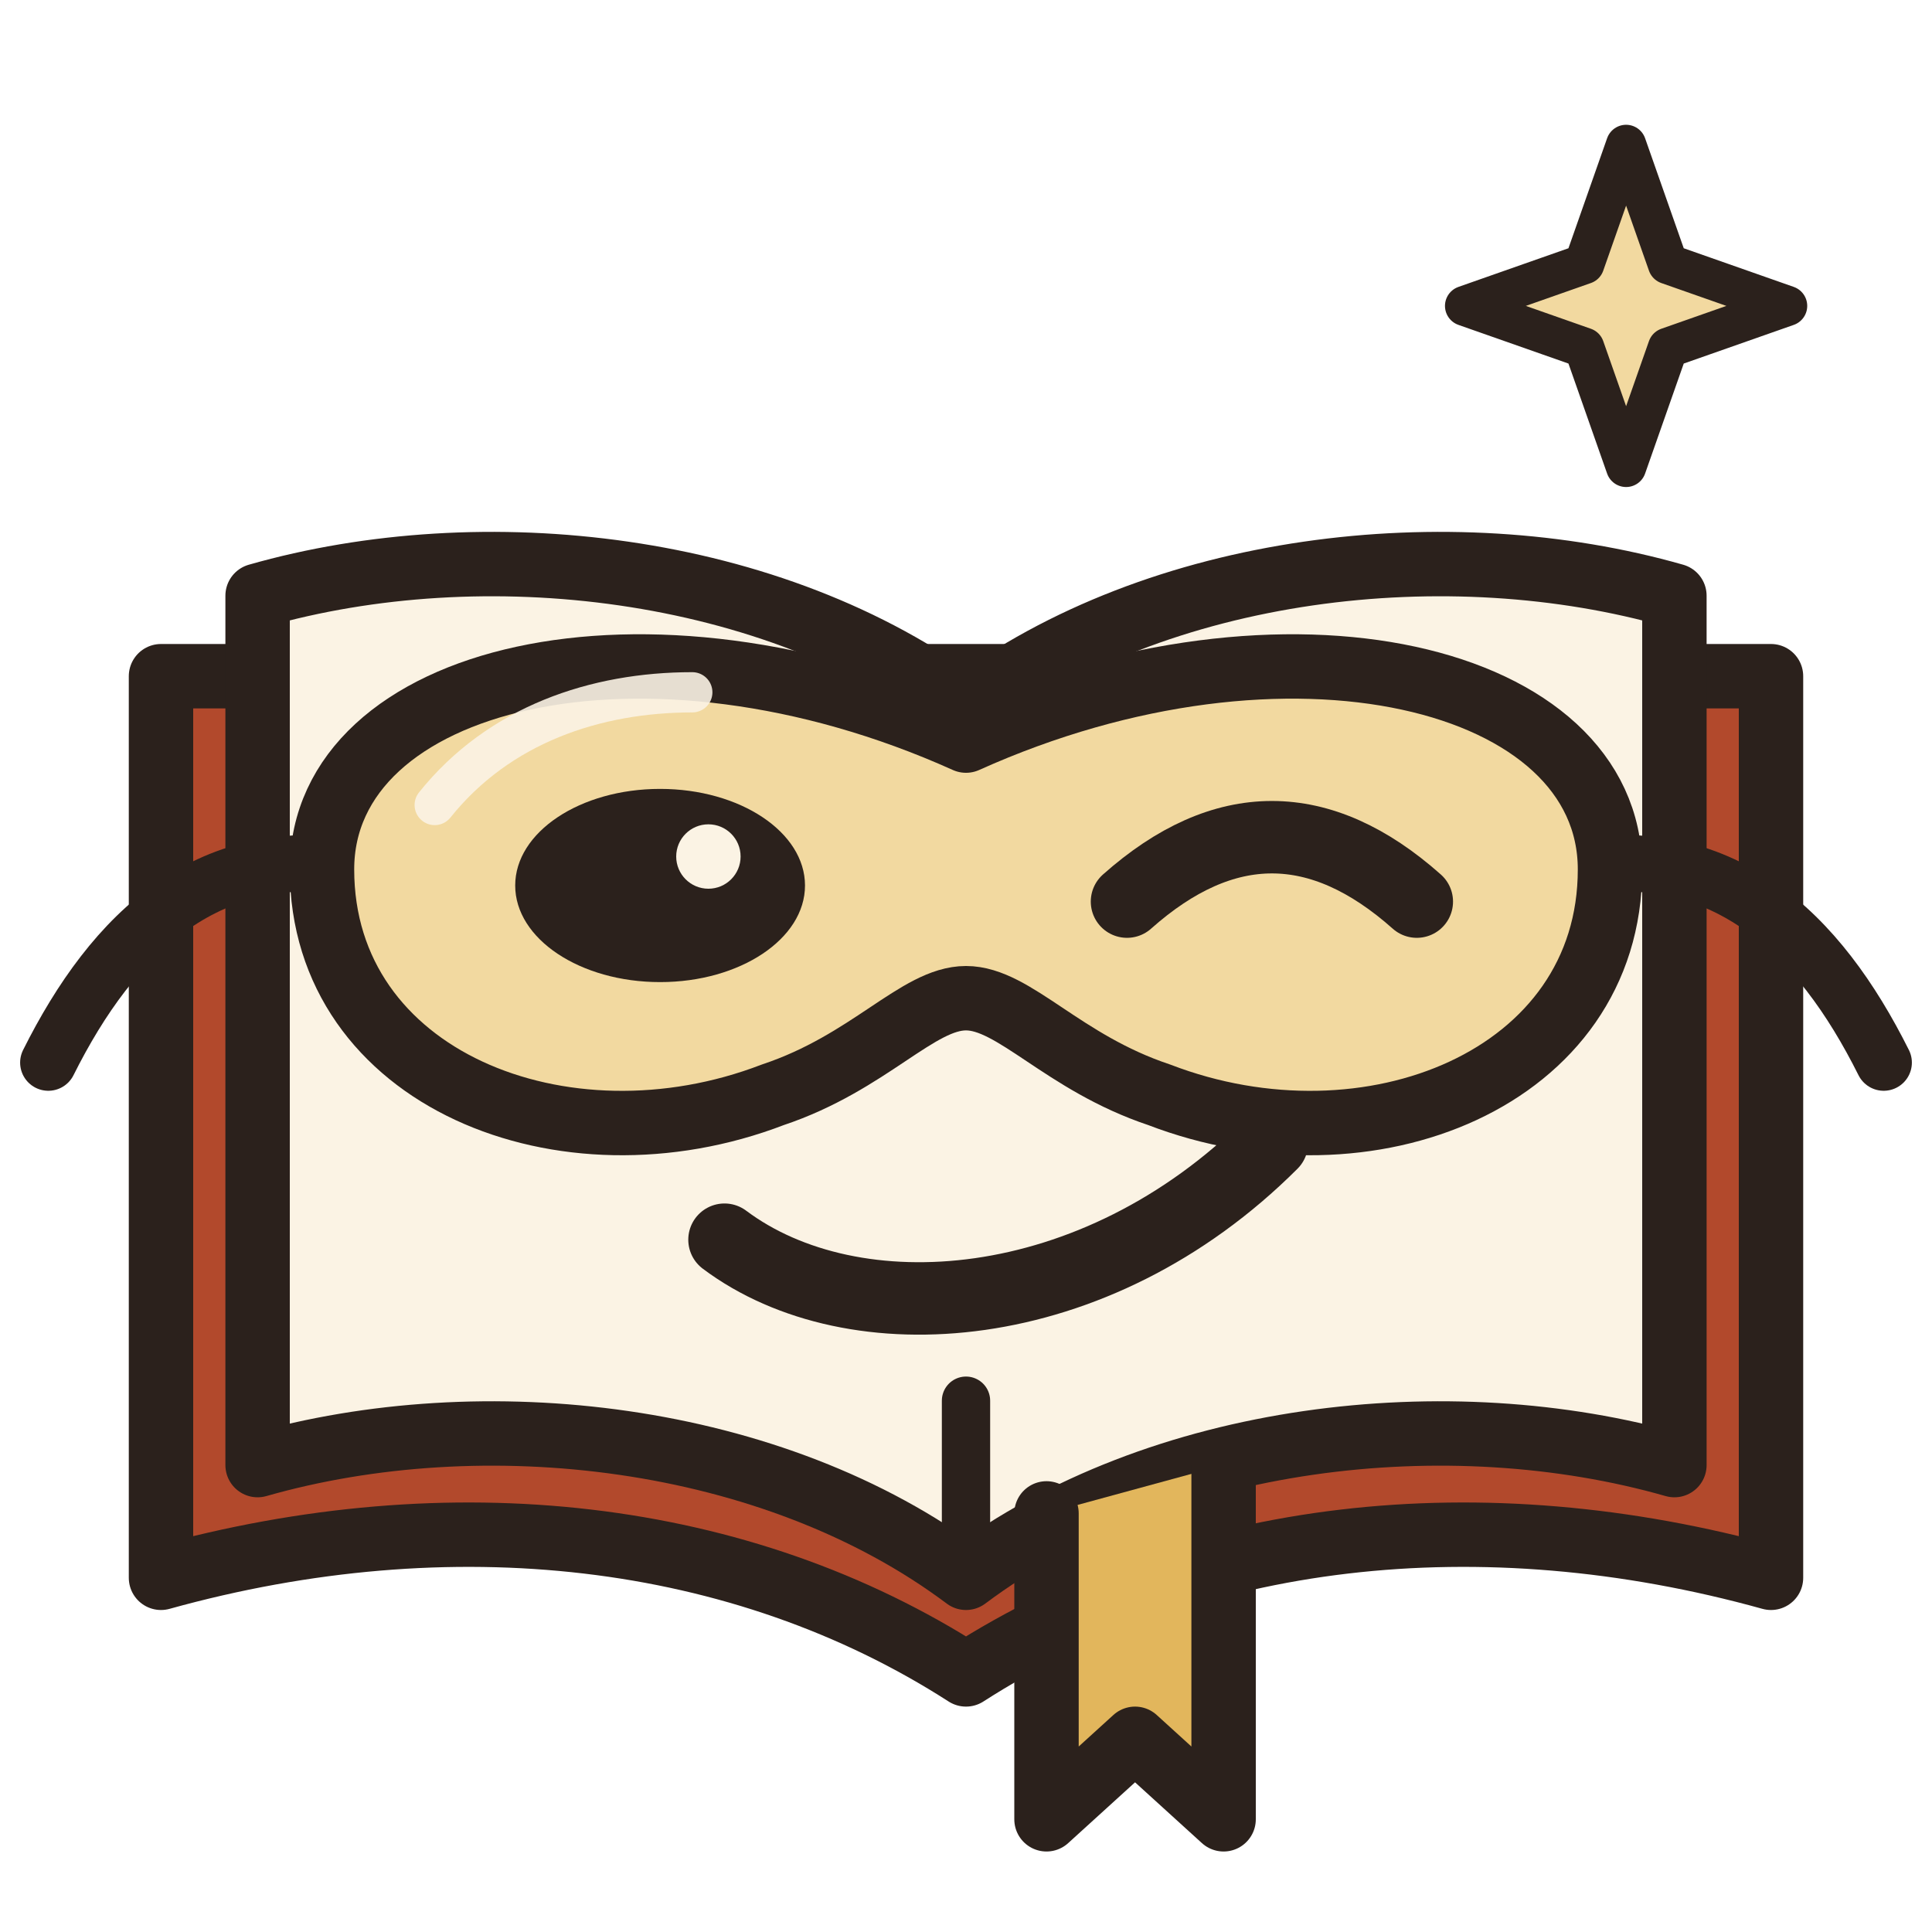
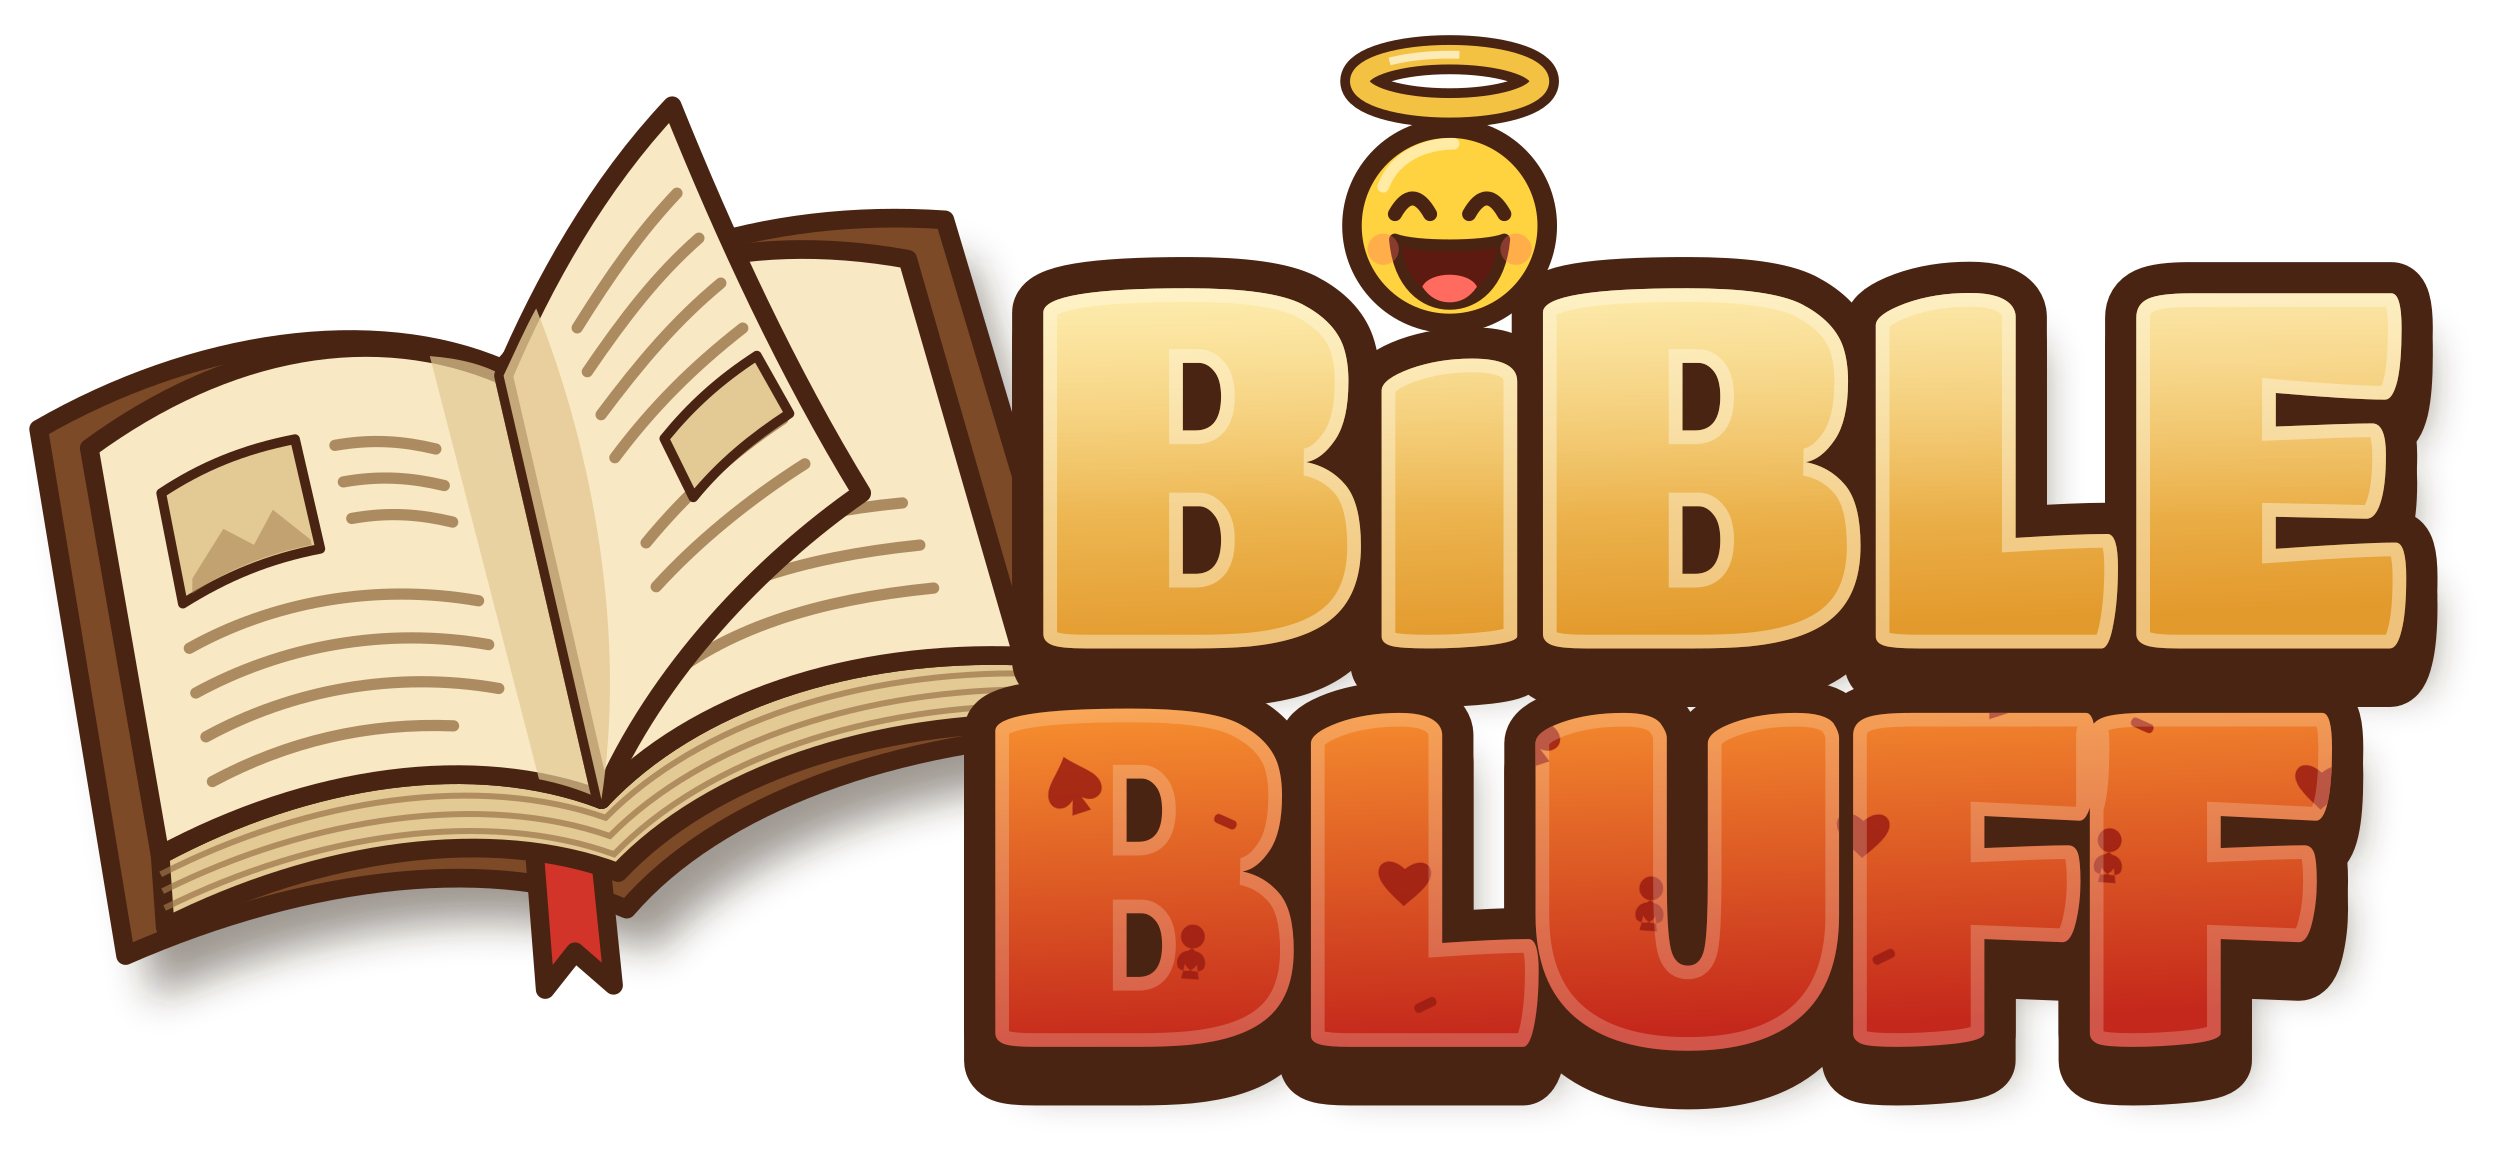
- <svg xmlns="http://www.w3.org/2000/svg" viewBox="0 0 120 120" role="img" aria-label="Bible Bluff">
-   <g stroke="#2b211c" stroke-width="4" stroke-linejoin="round" stroke-linecap="round">
-     <path d="M10 42 L10 98 C28 93 46 95 60 104 C74 95 92 93 110 98 L110 42 Z" fill="#b2492c" />
-     <path d="M16 37 C30 33 48 35 60 44 C72 35 90 33 104 37 L104 91 C90 87 72 89 60 98 C48 89 30 87 16 91 Z" fill="#fbf3e4" />
-     <path d="M60 87 L60 98" fill="none" stroke-width="3" />
-     <path d="M65 94 L65 113 L70.5 108 L76 113 L76 91" fill="#e2b65c" />
-     <path d="M45 77 C53 83 68 82 79 71" fill="none" stroke-width="4.5" />
-     <path d="M23 54 C13 52 7 58 3 66" fill="none" stroke-width="3.5" />
-     <path d="M97 54 C107 52 113 58 117 66" fill="none" stroke-width="3.5" />
-     <path d="M20 54 C20 42 40 37 60 46 C80 37 100 42 100 54 C100 67 85 73 72 68 C66 66 63 62 60 62 C57 62 54 66 48 68 C35 73 20 67 20 54 Z" fill="#f2d9a0" />
-     <path d="M27 50 C31 45 37 43 43 43" fill="none" stroke="#fbf3e4" stroke-width="2.5" opacity=".9" />
-     <ellipse cx="41" cy="55" rx="9" ry="6" fill="#2b211c" stroke="none" />
-     <circle cx="44" cy="53.2" r="2" fill="#fbf3e4" stroke="none" />
-     <path d="M70 56 Q79 48 88 56" fill="none" stroke-width="4.5" />
-     <path d="M101 9 L103.6 16.4 L111 19 L103.6 21.6 L101 29 L98.4 21.6 L91 19 L98.4 16.4 Z" fill="#f2d9a0" stroke-width="2.5" />
+ <svg xmlns="http://www.w3.org/2000/svg" viewBox="0 0 640 300">
+   <style>svg { display: block; width: 100%; height: auto; overflow: visible; } .lg-line { stroke: #4a2412; stroke-width: 5; stroke-linejoin: round; stroke-linecap: round; } .lg-line-thin { stroke: #4a2412; stroke-width: 3; stroke-linejoin: round; } .lg-thin { stroke: #4a2412; stroke-width: 2.6; stroke-linejoin: round; } .lg-cover { fill: #7d4a28; } .lg-block { fill: #e3c993; } .lg-edge { fill: none; stroke: #9a7448; stroke-width: 1.6; opacity: .7; } .lg-page { fill: #f8e8c4; } .lg-shade { fill: #e3c993; opacity: .7; } .lg-pic { fill: #e3c993; } .lg-pic-art { fill: #9a7448; opacity: .45; } .lg-text { fill: none; stroke: #9a7448; stroke-width: 3; stroke-linecap: round; opacity: .8; } .lg-flip { fill: #f8e8c4; } .lg-flip-shade { fill: #e3c993; opacity: .8; } .lg-ribbon { fill: #d2342a; } .lg-drop { fill: #2b1a10; opacity: .45; } .lg-depth { fill: #4a2412; stroke: #4a2412; stroke-width: 16; stroke-linejoin: round; } .lg-outline { fill: #4a2412; stroke: #4a2412; stroke-width: 16; stroke-linejoin: round; } .lg-b1 { stop-color: #fde58f; } .lg-b2 { stop-color: #e39a2d; } .lg-f1 { stop-color: #f7902f; } .lg-f2 { stop-color: #c4271b; } .lg-suit { fill: #9b1c12; opacity: .85; } .lg-rim { fill: none; stroke: #fffbe8; stroke-width: 7; opacity: .42; } .lg-rim.is-soft { opacity: .22; } .lg-gl0 { stop-color: #fffbe8; stop-opacity: .38; } .lg-gl1 { stop-color: #fffbe8; stop-opacity: 0; } .lg-halo-edge { fill: none; stroke: #4a2412; stroke-width: 10; } .lg-halo { fill: none; stroke: #f4c242; stroke-width: 5; } .lg-halo-shine { fill: none; stroke: #fffbe8; stroke-width: 2; opacity: .7; stroke-dasharray: 18 200; stroke-dashoffset: -60; } .lg-face { fill: #ffd23f; } .lg-face-shine { fill: none; stroke: #fffbe8; stroke-width: 3; stroke-linecap: round; opacity: .6; } .lg-eye { fill: none; stroke: #4a2412; stroke-width: 3.6; stroke-linecap: round; } .lg-mouth { fill: #5c1a10; } .lg-tongue { fill: #ff6b5e; } .lg-cheek { fill: #ff6b5e; opacity: .35; }</style>
+   <defs>
+     <path id="bb-bible" d="M305.9 166H277.9Q271.5 166 269.3 165.1Q267.1 164.2 267.1 162.3V80Q267.1 73.8 304.1 73.8Q325.4 73.8 333.4 77.9Q341.6 82.2 343.9 88.7Q345.2 92.5 345.2 97.6Q345.2 107.6 341.8 112.6Q338.4 117.6 334.4 118.3Q340.5 119.5 344.4 124.1Q348.4 128.8 348.4 139.8Q348.4 152.6 340.6 158.7Q333.8 164.1 319.9 165.5Q314 166 305.9 166ZM306 110.2Q312.6 110.2 312.6 101.5Q312.6 97.1 310.8 95Q309.1 92.9 306.9 92.9H302.8V110.2ZM302.8 146.9H306Q312.6 146.9 312.6 138.2Q312.6 133.9 310.8 131.8Q309.1 129.6 306.9 129.6H302.8ZM388.4 97.6V162.9Q388.4 164.3 381 165.2Q373.7 166 365.9 166Q358.2 166 356 165.3Q353.7 164.6 353.7 162.9V100Q353.7 97.1 361 94.4Q368.3 91.8 376.8 91.8Q388.4 91.8 388.4 97.6ZM433.8 166H405.8Q399.4 166 397.2 165.1Q395 164.2 395 162.3V80Q395 73.8 432 73.8Q453.2 73.8 461.3 77.9Q469.5 82.2 471.8 88.7Q473.1 92.5 473.1 97.6Q473.1 107.6 469.7 112.6Q466.3 117.6 462.3 118.3Q468.4 119.5 472.3 124.1Q476.3 128.8 476.3 139.8Q476.3 152.6 468.5 158.7Q461.7 164.1 447.7 165.5Q441.9 166 433.8 166ZM433.9 110.2Q440.4 110.2 440.4 101.5Q440.4 97.1 438.7 95Q437 92.9 434.8 92.9H430.7V110.2ZM430.7 146.9H433.9Q440.4 146.9 440.4 138.2Q440.4 133.9 438.7 131.8Q437 129.6 434.8 129.6H430.7ZM491 166Q484.6 166 482.4 165.3Q480.2 164.6 480.2 162.9V83.3Q480.2 80.5 487.7 77.7Q495.1 75 504.3 75Q512.5 75 515.1 78.4Q516 79.7 516 81V137.7Q531.6 136.7 539.5 136.7Q542.2 136.7 542.2 145.2Q542.2 153.7 541 159.9Q539.9 166 538 166ZM611.8 166H557.5Q551.2 166 549.1 165.1Q546.9 164.2 546.9 162.3V81.3Q546.9 77.9 549.9 76.5Q552.9 75.1 560.7 75.1H612.2Q614.8 75.1 614.8 84Q614.8 92.9 613.7 97.6Q612.5 102.3 610.6 102.3Q602.3 102.3 582.6 100.6V109.2Q601.5 108.4 607.3 108.4Q610.8 108.4 610.8 116.5Q610.8 124.5 609.4 128.7Q608.1 132.8 605.8 132.8L582.6 132.3V140.5Q604.9 138.9 613.3 138.9Q616 138.9 616 147.8Q616 156.8 614.8 161.4Q613.7 166 611.8 166Z" />
+     <path id="bb-bluff" d="M291.3 268H264.9Q258.9 268 256.9 267.2Q254.8 266.3 254.8 264.5V187.1Q254.8 181.4 289.6 181.4Q309.6 181.4 317.1 185.2Q324.8 189.2 327 195.3Q328.2 198.9 328.2 203.7Q328.2 213.1 325 217.8Q321.8 222.5 318.1 223.1Q323.8 224.3 327.5 228.7Q331.2 233 331.2 243.3Q331.2 255.4 323.9 261.1Q317.5 266.2 304.4 267.5Q298.8 268 291.3 268ZM291.4 215.5Q297.5 215.5 297.5 207.4Q297.5 203.3 295.9 201.3Q294.3 199.3 292.2 199.3H288.4V215.5ZM288.4 250.1H291.4Q297.5 250.1 297.5 241.9Q297.5 237.8 295.9 235.8Q294.3 233.8 292.2 233.8H288.4ZM345.7 268Q339.7 268 337.7 267.3Q335.6 266.7 335.6 265.1V190.3Q335.6 187.6 342.6 185Q349.6 182.5 358.3 182.5Q366 182.5 368.4 185.7Q369.2 186.9 369.2 188.1V241.4Q383.9 240.4 391.3 240.4Q393.9 240.4 393.9 248.4Q393.9 256.4 392.8 262.2Q391.7 268 389.9 268ZM393.1 234.4V190.3Q393.1 187.3 399.9 184.9Q406.7 182.5 415.7 182.5Q422.9 182.5 425.1 185.2Q426.7 187.4 426.7 188.9V224.8Q426.7 238.4 427.7 242.8Q428.7 247.2 432.1 247.2Q435.4 247.2 436.3 242.9Q437.2 238.6 437.2 224.7V190.3Q437.2 187.3 444 184.9Q450.8 182.5 459.7 182.5Q467.3 182.5 469.4 185.2Q470.8 187.4 470.8 188.9V234.4Q470.8 251.8 460.9 260.4Q451 269 432.1 269Q413.3 269 403.2 260.4Q393.1 251.8 393.1 234.4ZM474.4 264.5V188.2Q474.4 185.1 477.6 183.8Q480.7 182.5 489.4 182.5H534Q536.5 182.5 536.5 191.5Q536.5 200.6 535.4 205.4Q534.2 210.1 532.4 210.1L508 208.9V217.1Q524 216.4 529.4 216.4Q531.2 216.4 531.9 218.3Q532.6 220.2 532.6 225.7Q532.6 231.2 531.4 236.2Q530.2 241.2 528 241.2L508 240.4V264.5Q508 266.3 500.3 267.2Q492.5 268 485.5 268Q478.5 268 476.5 267.2Q474.4 266.3 474.4 264.5ZM535 264.5V188.2Q535 185.1 538.1 183.8Q541.2 182.5 549.9 182.5H594.5Q597 182.5 597 191.5Q597 200.6 595.9 205.4Q594.8 210.1 592.9 210.1L568.5 208.9V217.1Q584.5 216.4 589.9 216.4Q591.7 216.4 592.4 218.3Q593.1 220.2 593.1 225.7Q593.1 231.2 591.9 236.2Q590.7 241.2 588.5 241.2L568.5 240.4V264.5Q568.5 266.3 560.8 267.2Q553 268 546 268Q539 268 537 267.2Q535 266.3 535 264.5Z" />
+     <linearGradient id="bb-g1" x1="0" y1="0" x2="0.15" y2="1">
+       <stop offset="0" class="lg-b1" />
+       <stop offset="1" class="lg-b2" />
+     </linearGradient>
+     <linearGradient id="bb-g2" x1="0" y1="0" x2="0.15" y2="1">
+       <stop offset="0" class="lg-f1" />
+       <stop offset="1" class="lg-f2" />
+     </linearGradient>
+     <linearGradient id="bb-gl" x1="0" y1="0" x2="0" y2="300" gradientUnits="userSpaceOnUse">
+       <stop offset="0.24" class="lg-gl0" />
+       <stop offset="0.44" class="lg-gl1" />
+     </linearGradient>
+     <pattern id="bb-suits" width="118" height="104" patternUnits="userSpaceOnUse" patternTransform="rotate(-6)">
+       <g class="lg-suit">
+         <path transform="translate(16 20) rotate(-12) scale(1.0)" d="M0 -7 C-3 -3 -7 -1 -7 2.5 C-7 5.5 -3.5 6.5 -1.2 4.2 L-2.5 8 L2.5 8 L1.2 4.2 C3.5 6.5 7 5.5 7 2.5 C7 -1 3 -3 0 -7 Z" />
+         <path transform="translate(72 14) rotate(14) scale(0.8)" d="M0 -8 L6 0 L0 8 L-6 0 Z" />
+         <path transform="translate(98 54) rotate(8) scale(0.9)" d="M0 7 C-4 3.5 -7.5 0.5 -7.5 -2.5 C-7.5 -5.5 -4 -7 0 -3.5 C4 -7 7.5 -5.5 7.5 -2.5 C7.5 0.5 4 3.5 0 7 Z" />
+         <path transform="translate(42 66) rotate(10) scale(0.9)" d="M0 -7.5 A3.4 3.4 0 1 1 0 -0.7 A3.4 3.4 0 1 1 -3.6 5 A3.4 3.4 0 0 1 -1 0 L-2.5 8 L2.5 8 L1 0 A3.4 3.4 0 0 1 3.6 5 A3.4 3.4 0 1 1 0 -0.7 A3.4 3.4 0 1 1 0 -7.5 Z" />
+         <path transform="translate(14 94) rotate(-18) scale(0.7)" d="M0 -8 L6 0 L0 8 L-6 0 Z" />
+         <rect transform="translate(54 34) rotate(30)" x="-3" y="-1.2" width="6" height="2.4" rx="1" />
+         <rect transform="translate(100 86) rotate(-20)" x="-3" y="-1.2" width="6" height="2.4" rx="1" />
+       </g>
+     </pattern>
+     <clipPath id="bb-c1">
+       <use href="#bb-bible" />
+     </clipPath>
+     <clipPath id="bb-c2">
+       <use href="#bb-bluff" />
+     </clipPath>
+     <filter id="bb-blur" x="-10%" y="-10%" width="120%" height="130%">
+       <feGaussianBlur stdDeviation="5" />
+     </filter>
+   </defs>
+   <g class="lg-drop" filter="url(#bb-blur)" transform="translate(7 11)">
+     <path transform="rotate(-13 130 140) translate(14 26) scale(.96)" d="M6 60 C52 46 100 50 130 72 C160 50 208 46 254 60 L263 202 C210 192 160 198 130 220 C100 198 50 192 -3 202 Z" />
+     <use href="#bb-bible" />
+     <use href="#bb-bluff" />
+   </g>
+   <g transform="rotate(-13 130 140) translate(14 26) scale(.96)">
+     <g class="lg-book">
+       <path class="lg-cover lg-line" d="M6 60 C52 46 100 50 130 72 C160 50 208 46 254 60 L263 202 C210 192 160 198 130 220 C100 198 50 192 -3 202 Z" />
+       <path class="lg-ribbon lg-line" d="M110 196 L104 236 L114 228 L122 239 L127 199 Z" />
+       <path class="lg-block lg-line" d="M12 178 C56 166 100 170 130 190 C160 170 204 166 248 178 L251 197 C206 186 160 190 130 210 C100 190 54 186 9 197 Z" />
+       <path class="lg-edge" d="M11 183 C55 172 100 176 130 195 C160 176 205 172 249 183 M10.5 187.5 C54 177 100 181 130 200 C160 181 206 177 249.5 187.5 M10 192 C54 181.5 100 185.5 130 205 C160 185.5 206 181.5 250 192" />
+       <path class="lg-page lg-line" d="M18 68 C60 50 100 52 130 74 L130 190 C100 170 56 166 12 178 Z" />
+       <path class="lg-page lg-line" d="M242 68 C200 50 160 52 130 74 L130 190 C160 170 204 166 248 178 Z" />
+       <path class="lg-shade" d="M112 64.5 C120 67 125.5 70 130 74 L130 190 C126 186.8 121 183.7 115 181 Z" />
+       <path class="lg-pic lg-thin" d="M34 84 C46 79.5 58 77.5 72 78 L72 108 C58 107.5 46 109.5 33 114 Z" />
+       <path class="lg-pic-art" d="M37 108 L48 97 L55 103 L62 95 L70 105 L70 106.5 C58 106 46 108 36 112 Z" />
+       <path class="lg-text" d="M82 82 C92 82.5 100 85 108 89 M82 92 C92 92.5 100 95 108 99 M82 102 C92 102.5 100 105 108 109     M32 126 C56 119 84 120 110 131 M31 138 C56 131 84 132 110 143 M31 150 C56 143 84 144 110 155 M30 162 C52 156 74 156 96 162" />
+       <path class="lg-text" d="M150 140 C170 129 196 127 226 131 M150 152 C170 141 196 139 228 143 M151 164 C172 153 198 151 229 155" />
+       <path class="lg-flip lg-line" d="M130 74 C146 52 166 30 190 14 C196 52 204 90 216 126 C186 138 152 160 130 190 Z" />
+       <path class="lg-flip-shade" d="M130 74 C134 69 138 63.5 142.5 58.5 C149 100 146 150 130 190 Z" />
+       <path class="lg-text" d="M152 66 C164 54 174 45 186 37 M152 78 C165 66 176 57 189 50 M153 90 C166 79 178 70 192 63     M154 102 C167 91 180 83 195 76 M157 126 C170 116 184 108 200 102 M157 138 C170 129 186 121 203 115" />
+       <path class="lg-pic lg-thin" d="M168 100 C177 93 186 88 197 84 L202 101 C191 105 181 110 172 117 Z" />
+     </g>
+   </g>
+   <g class="lg-words">
+     <g class="lg-depth" transform="translate(0 7)">
+       <use href="#bb-bible" />
+       <use href="#bb-bluff" />
+     </g>
+     <g class="lg-outline">
+       <use href="#bb-bible" />
+       <use href="#bb-bluff" />
+     </g>
+     <use href="#bb-bible" fill="url(#bb-g1)" />
+     <use href="#bb-bluff" fill="url(#bb-g2)" />
+     <use href="#bb-bluff" fill="url(#bb-suits)" />
+     <use href="#bb-bible" fill="url(#bb-gl)" />
+     <g clip-path="url(#bb-c1)">
+       <use class="lg-rim" href="#bb-bible" />
+     </g>
+     <g clip-path="url(#bb-c2)">
+       <use class="lg-rim is-soft" href="#bb-bluff" />
+     </g>
+   </g>
+   <g transform="translate(371.1 57.8)">
+     <g class="lg-smiley">
+       <g class="lg-halo-float">
+         <ellipse class="lg-halo-edge" cx="0" cy="-37" rx="23" ry="6.8" />
+         <ellipse class="lg-halo" cx="0" cy="-37" rx="23" ry="6.8" />
+         <ellipse class="lg-halo-shine" cx="0" cy="-37" rx="23" ry="6.8" />
+       </g>
+       <circle class="lg-face lg-line" r="25" />
+       <path class="lg-face-shine" d="M-17 -10 C-14 -18 -6 -21 1 -21" />
+       <path class="lg-eye" d="M-14 -3 Q-9.5 -11 -5 -3 M5 -3 Q9.5 -11 14 -3" />
+       <path class="lg-mouth lg-line-thin" d="M-14 3.5 C-9 5.5 9 5.5 14 3.5 C13 15 6.5 20 0 20 C-6.5 20 -13 15 -14 3.5 Z" />
+       <path class="lg-tongue" d="M-7 15.6 C-5 11.5 5 11.5 7 15.6 C5 18.6 2.5 19.6 0 19.6 C-2.5 19.6 -5 18.6 -7 15.6 Z" />
+       <circle class="lg-cheek" cx="-17" cy="6" r="4" />
+       <circle class="lg-cheek" cx="17" cy="6" r="4" />
+     </g>
  </g>
</svg>
